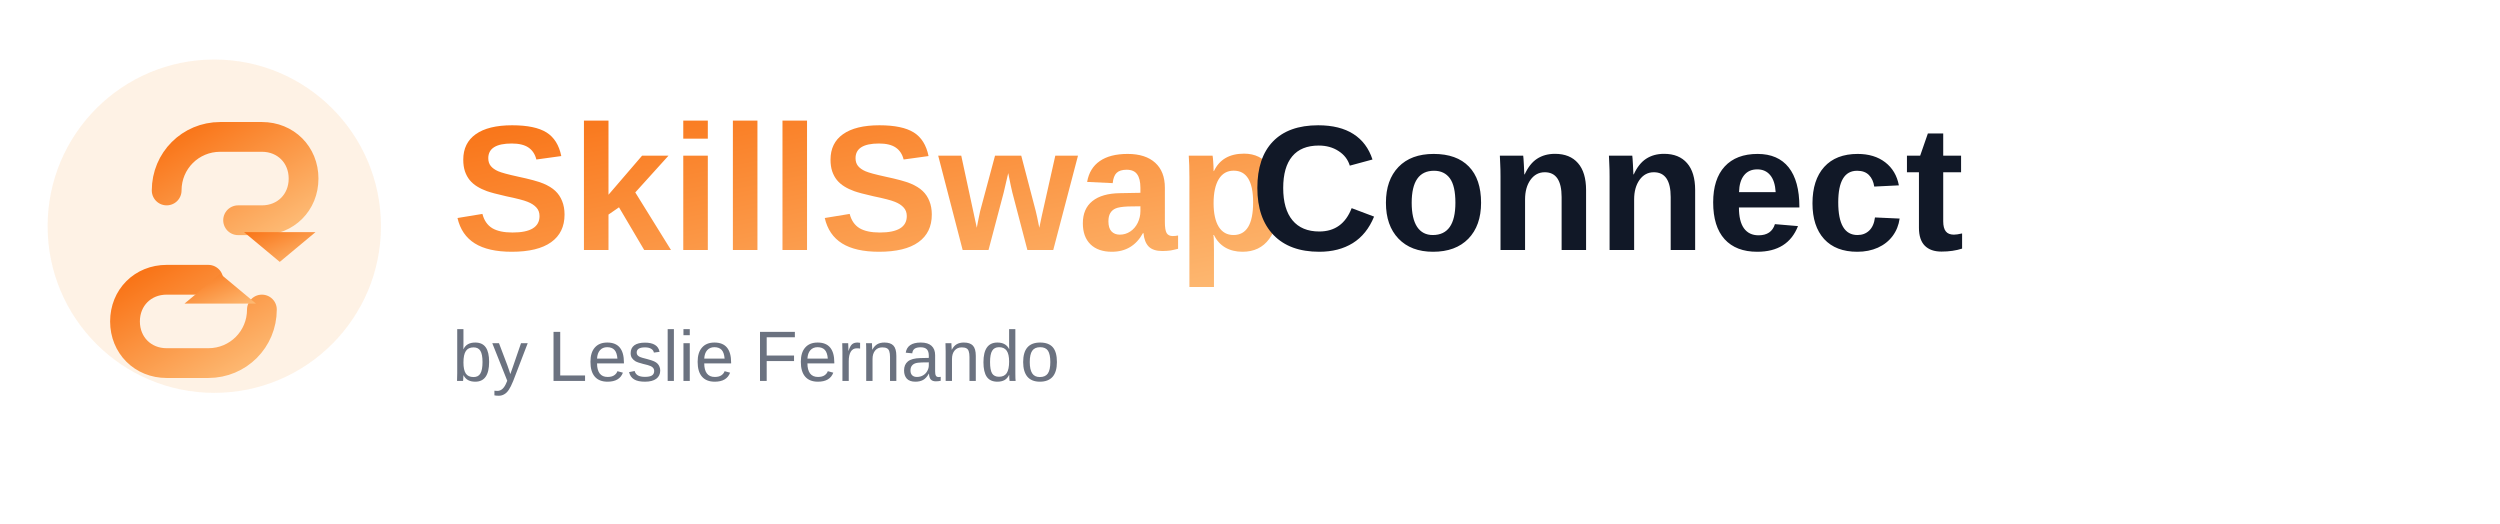
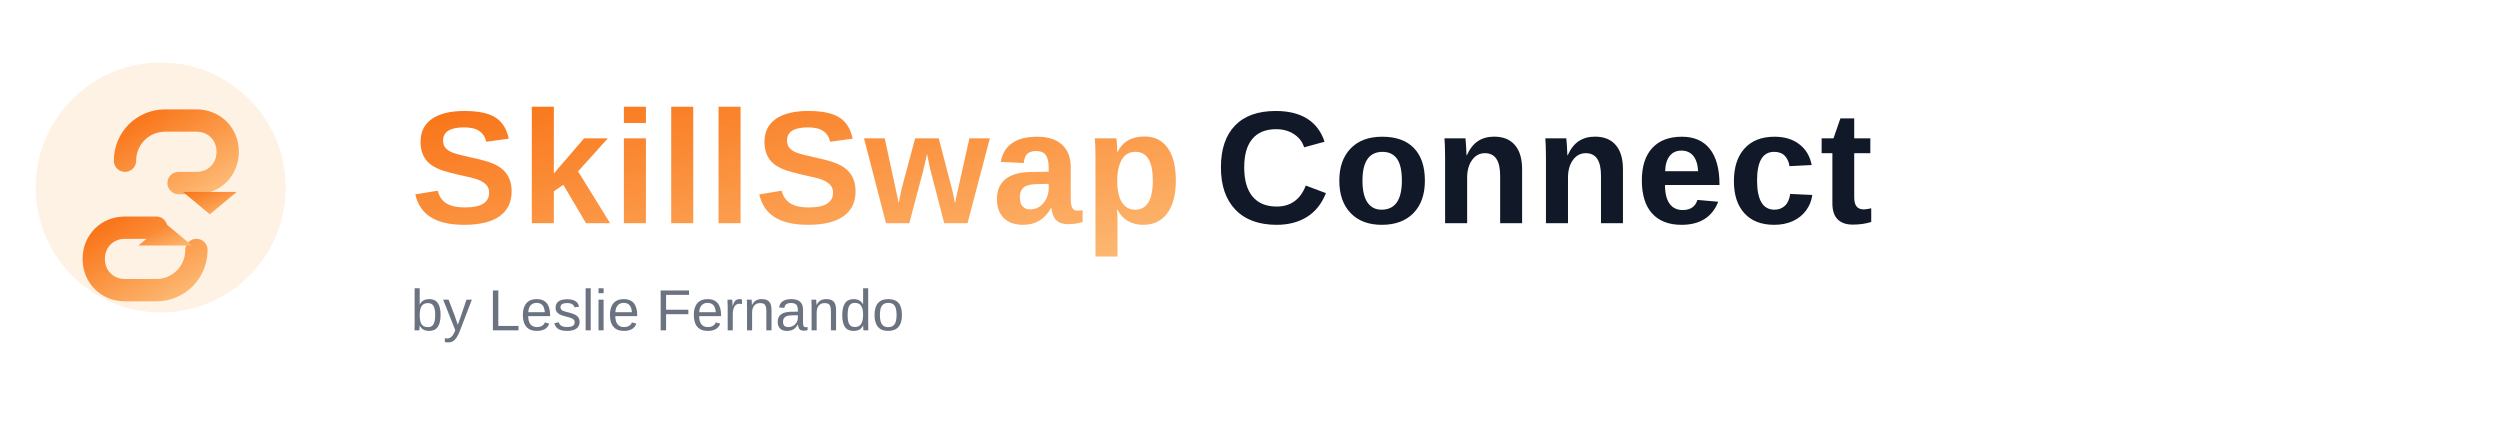
- <svg xmlns="http://www.w3.org/2000/svg" width="420" height="88" viewBox="0 0 420 88" role="img" aria-labelledby="title desc">
+ <svg xmlns="http://www.w3.org/2000/svg" width="560" height="96" viewBox="0 0 560 96" role="img" aria-labelledby="title desc">
  <defs>
    <linearGradient id="g" x1="0" y1="0" x2="1" y2="1">
      <stop offset="0%" stop-color="#F97316" />
      <stop offset="100%" stop-color="#FDBA74" />
    </linearGradient>
  </defs>
  <rect width="100%" height="100%" fill="none" />
-   <g transform="translate(8,10)">
+   <g transform="translate(8,14)">
    <circle cx="28" cy="28" r="28" fill="rgba(253,186,116,0.18)" />
    <path d="M20 22c0-5 4-9 9-9h7c4 0 7 3 7 7s-3 7-7 7h-4" fill="none" stroke="url(#g)" stroke-width="5" stroke-linecap="round" />
    <polygon points="39,34 33,29 45,29" fill="url(#g)" />
    <path d="M36 42c0 5-4 9-9 9h-7c-4 0-7-3-7-7s3-7 7-7h7" fill="none" stroke="url(#g)" stroke-width="5" stroke-linecap="round" />
    <polygon points="29,36 35,41 23,41" fill="url(#g)" />
  </g>
  <g font-family="Segoe UI, Arial, sans-serif" font-weight="800">
-     <text x="76" y="42" font-size="30" fill="url(#g)">SkillSwap</text>
-     <text x="210" y="42" font-size="30" fill="#111827">Connect</text>
+     <text x="92" y="50" font-size="36" letter-spacing="0.6" fill="url(#g)">SkillSwap</text>
+     <text x="272" y="50" font-size="36" letter-spacing="0.6" fill="#111827">Connect</text>
  </g>
-   <g font-family="Segoe UI, Arial, sans-serif" font-size="12" fill="#6B7280">
-     <text x="76" y="64">by Leslie Fernando</text>
+   <g font-family="Segoe UI, Arial, sans-serif" font-size="13" fill="#6B7280">
+     <text x="92" y="74">by Leslie Fernando</text>
  </g>
</svg>
